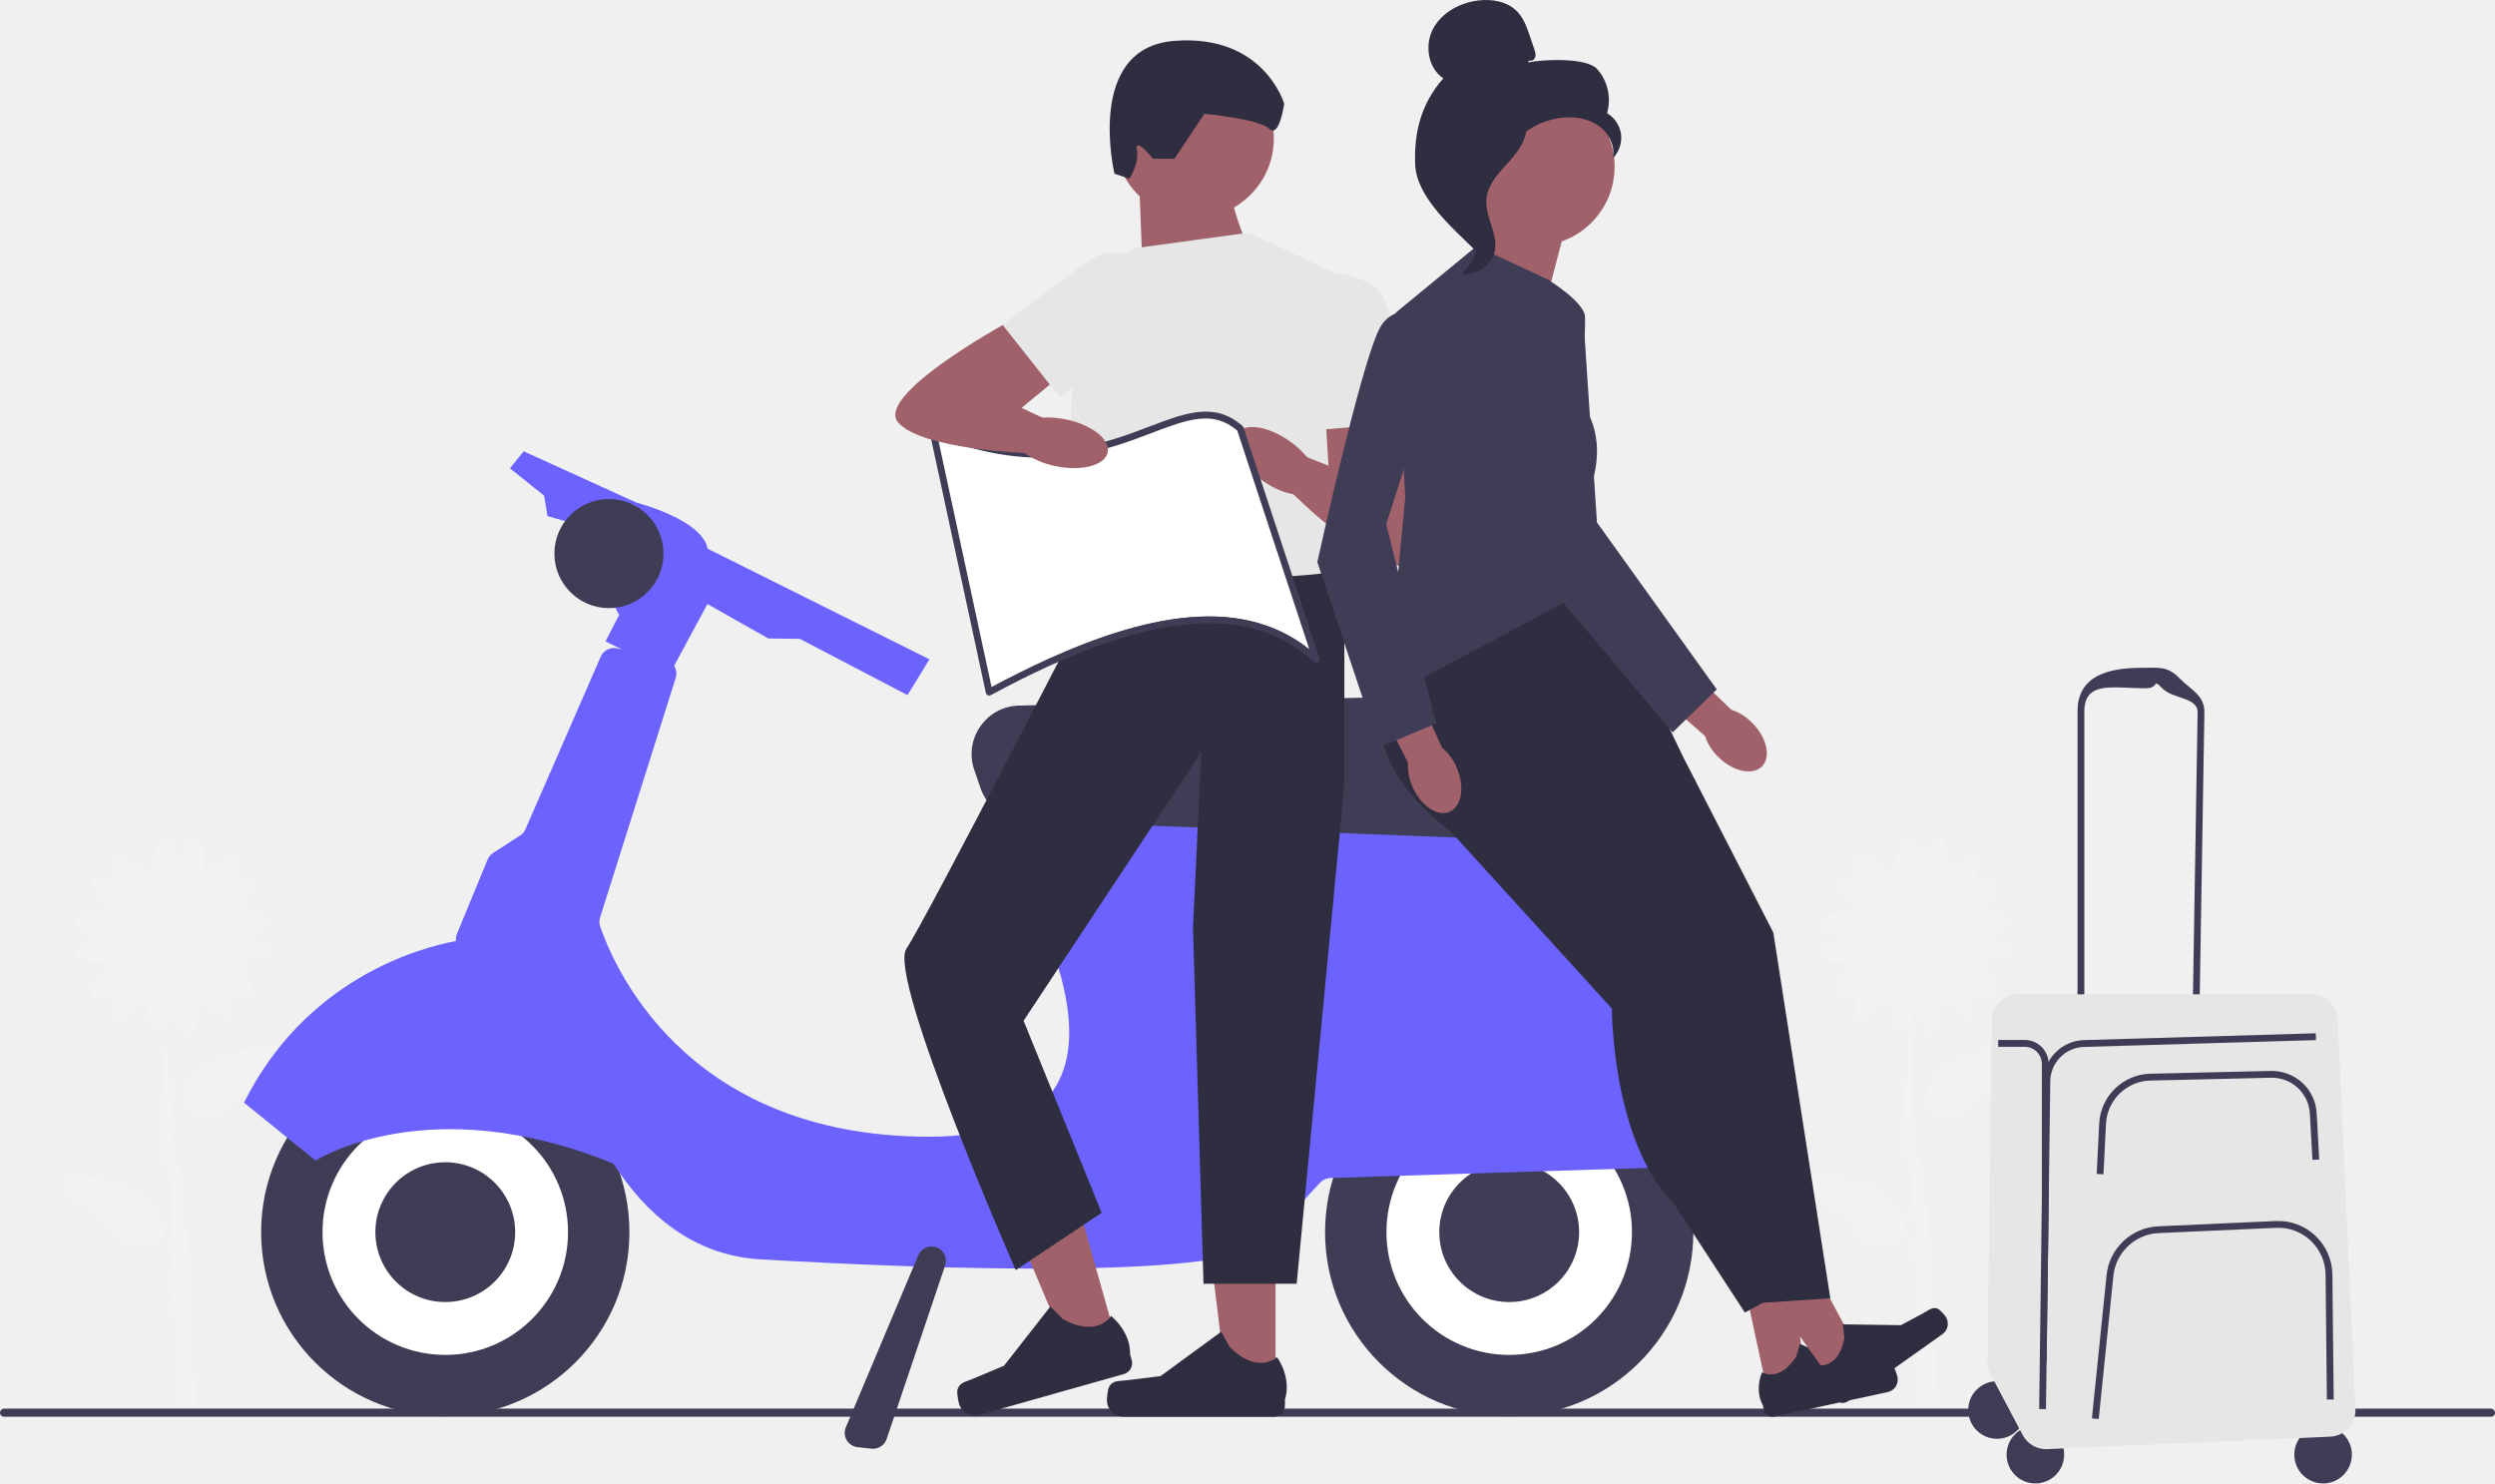
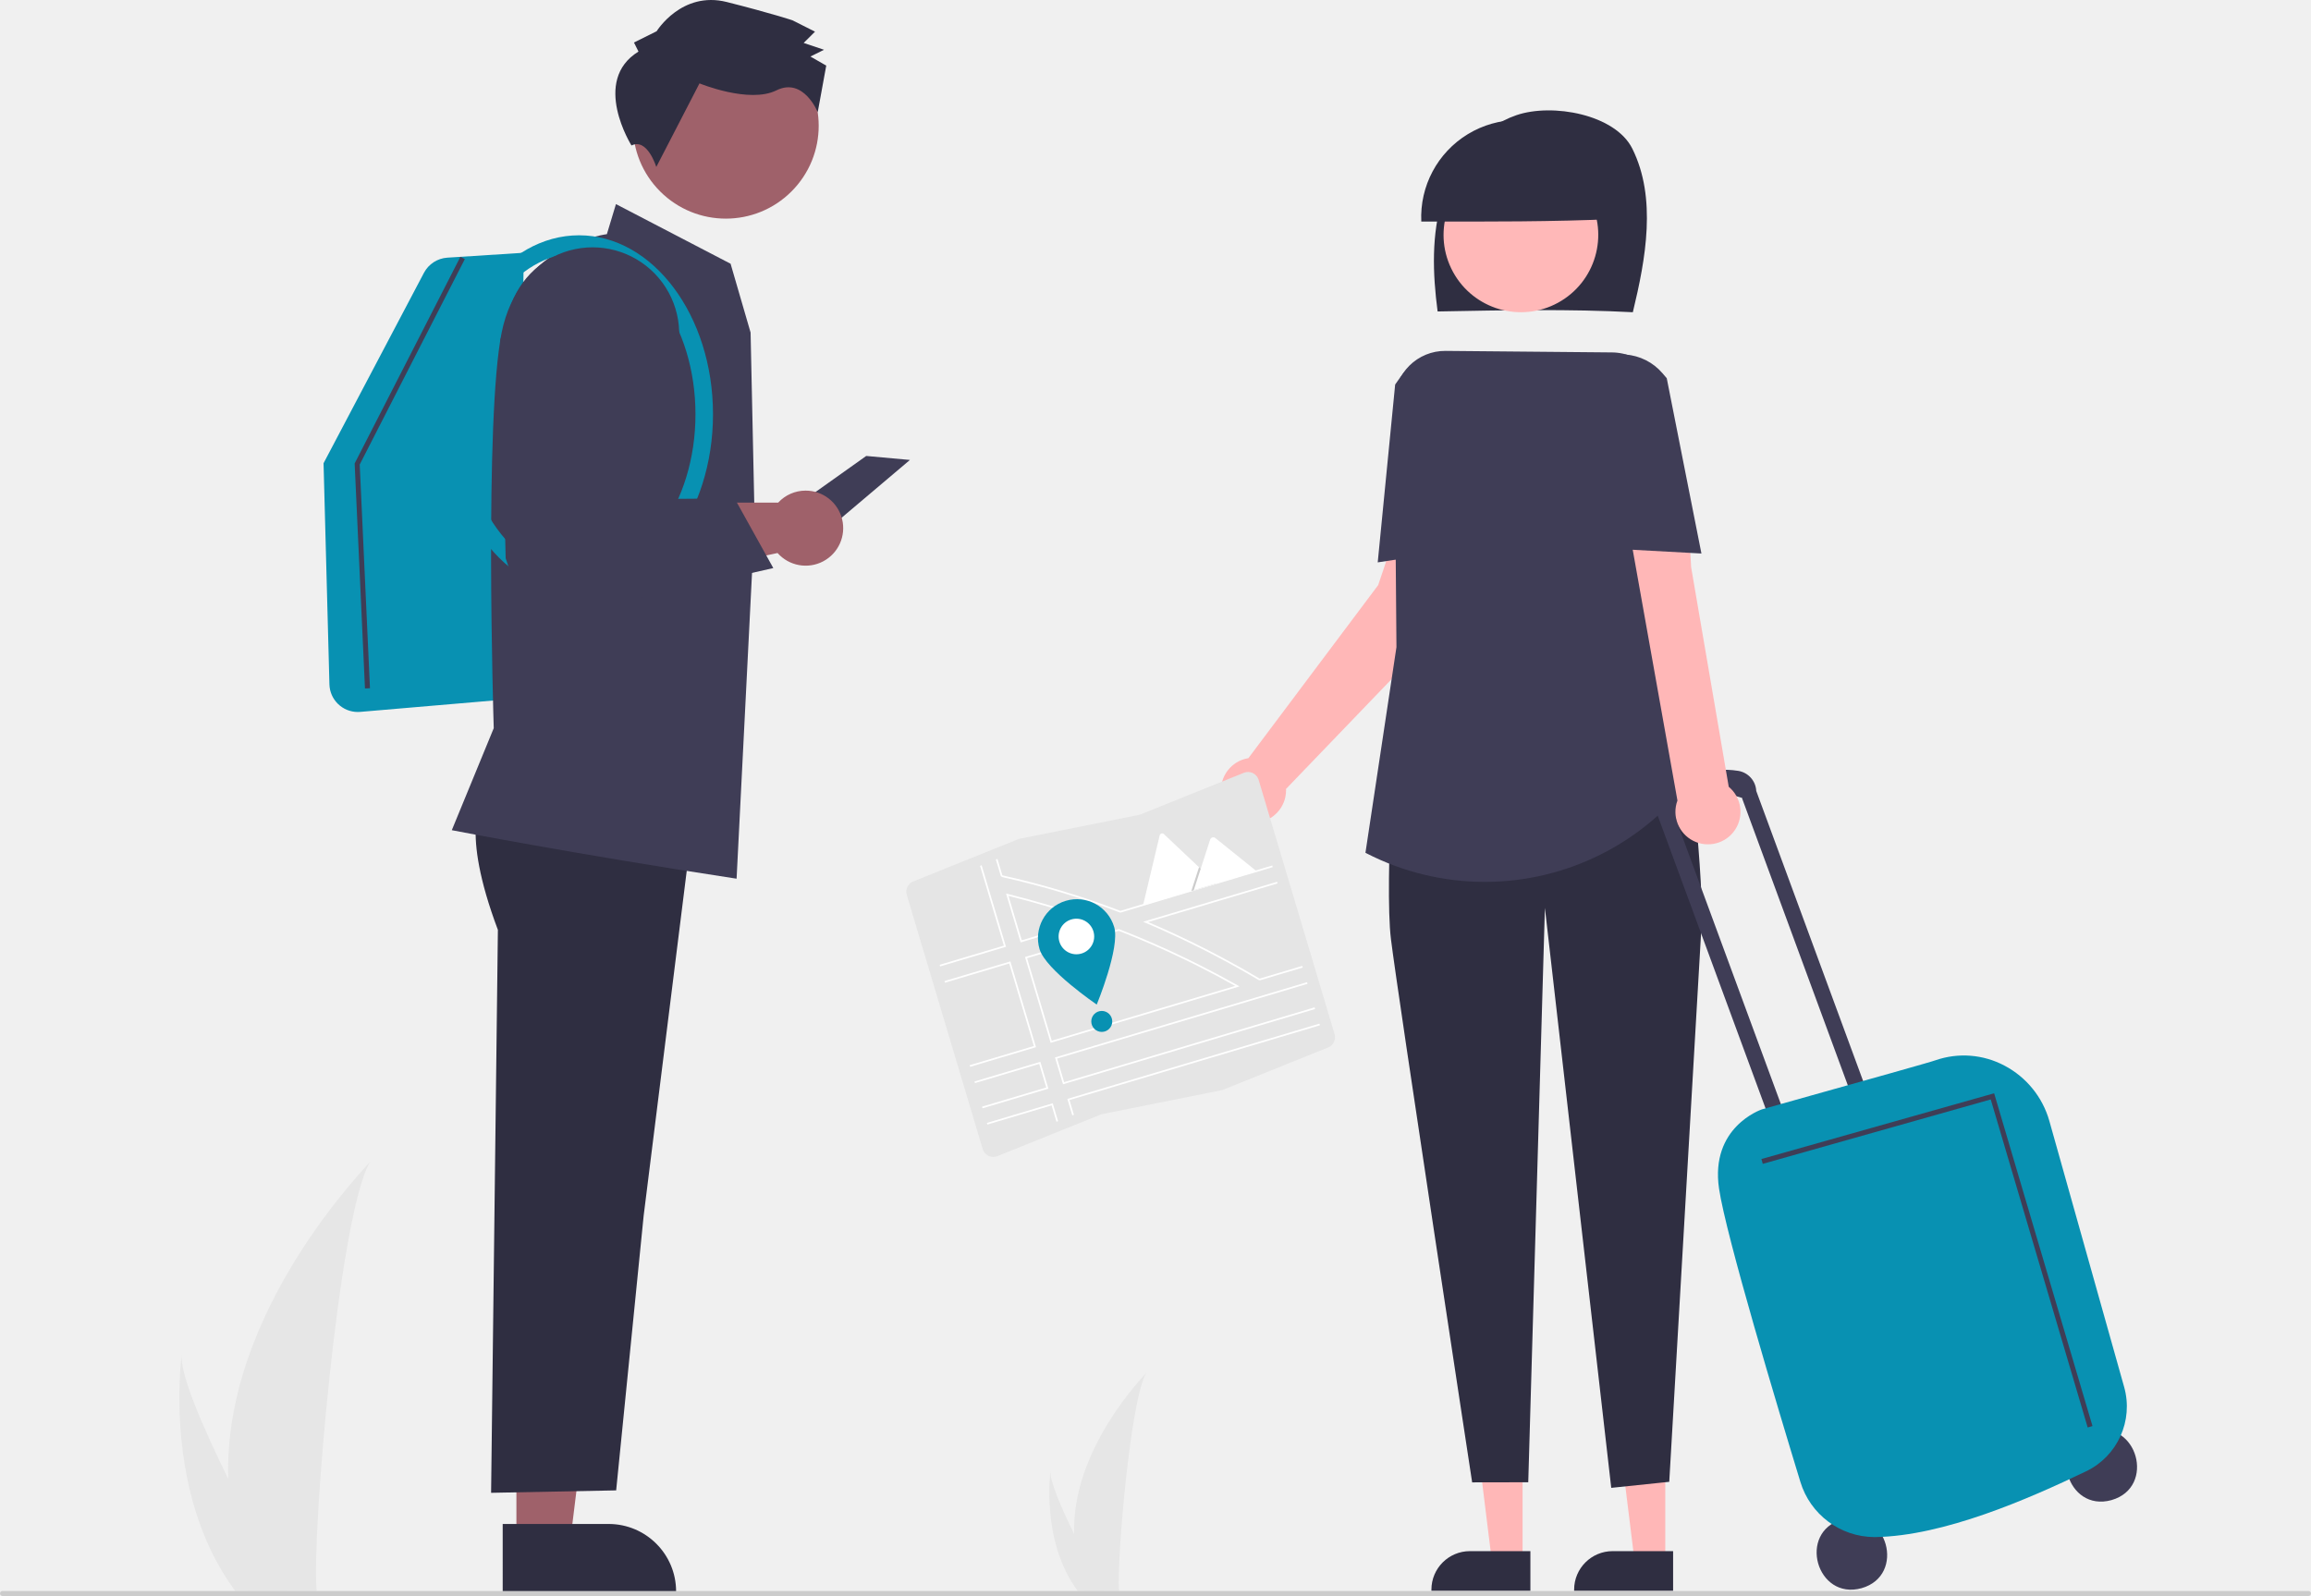
- <svg xmlns="http://www.w3.org/2000/svg" width="731.67" height="435.03" viewBox="0 0 731.67 435.03">
-   <path d="m79.48,306.79c-3.16.34-6.61.85-10.28,1.6-15.55,3.17-15.88,13.73-15.74,16.15l-.11-.07c-1.56,2.51-2.54,5.05-3.14,7.44l-.71-32.37c.46-.96.88-2.05,1.23-3.16,1.16,3.59,3.07,6.97,4.72,6.75,2.14-.29,3.07-6.59,2.67-11.06,2.72,3.5,7.3,7.25,9.03,6.09,1.38-.92.56-4.72-.94-8.18,3.14,1.89,6.62,3.13,7.7,1.93,1.47-1.64-2.06-7.23-5.31-10.35,4.35.41,9.89-.29,10.26-2.27.3-1.63-3-3.69-6.53-5.02,3.54-.93,6.86-2.56,6.75-4.17-.13-1.91-5.05-3.2-9.3-3.39,3.2-2.5,6.14-5.97,5.24-7.53-.83-1.44-4.67-.88-8.22.39,2.1-3,3.58-6.39,2.45-7.55-1.4-1.44-6.37,1.05-9.77,3.8.66-4.29.33-9.7-1.6-10.19-1.61-.41-3.89,2.74-5.45,6.17-.69-3.6-2.09-7.02-3.7-7.02-2.3,0-4.16,6.93-4.16,11.45,0,.26,0,.5.02.73-.23-.27-.5-.55-.8-.84-3.24-3.15-9.51-6.64-11.12-4.99-1.12,1.16.35,4.54,2.45,7.55-3.55-1.27-7.4-1.83-8.22-.39-1.11,1.93,3.64,6.76,7.5,9.1-.23-.03-.48-.05-.74-.07-4.51-.31-11.55,1.08-11.71,3.37-.11,1.61,3.2,3.24,6.75,4.17-3.53,1.33-6.82,3.39-6.53,5.02.36,1.98,5.9,2.68,10.26,2.27-3.25,3.12-6.78,8.71-5.31,10.35,1.08,1.2,4.56-.04,7.7-1.93-1.51,3.46-2.32,7.26-.94,8.18,1.82,1.22,6.83-3.03,9.46-6.68-.27,4.47.8,10.61,2.92,10.85.89.1,1.83-.85,2.68-2.3l-2.4,34.79c-.56,4.05,3.03,6.7,3.35,8.36l.52,23.56c-.59-1.68-1.37-3.4-2.44-5.1l-.11.07c.14-2.42-.19-12.98-15.74-16.15-3.67-.75-7.12-1.26-10.28-1.6-3.73-.4-5.19,4.71-1.82,6.36,4.88,2.39,9.47,5.4,11.87,8.96,6.12,9.11,14.57,3.85,15.78,3.03,1.34,2.24,2.22,4.49,2.78,6.63l.28,12.51c-.07.3-.11.46-.12.47l.13.04.67,30.28,6.18-.05-2.21-30.95c.37-1.67,1.51-7.36,0-13.26l-2.21-24.32h0s.13.64,0,0l-2.88-9.56c.42-2.96,1.39-6.28,3.37-9.57,1.2.82,9.66,6.09,15.78-3.03,2.39-3.56,6.99-6.57,11.87-8.96,3.37-1.65,1.92-6.76-1.82-6.36h0Zm-28.23,71.64l-.12-5.3c.23,2,.22,3.81.12,5.3Z" fill="#f2f2f2" />
-   <path d="m0,414.29c0,.66.53,1.19,1.19,1.19h729.29c.66,0,1.19-.53,1.19-1.19s-.53-1.19-1.19-1.19H1.19c-.66,0-1.19.53-1.19,1.19Z" fill="#3f3d56" />
-   <g>
-     <circle cx="442.58" cy="361.34" r="54" fill="#3f3d56" />
-     <circle cx="442.58" cy="361.34" r="36" fill="#fff" />
-     <circle cx="442.58" cy="361.34" r="20.5" fill="#3f3d56" />
-     <circle cx="130.58" cy="361.34" r="54" fill="#3f3d56" />
-     <circle cx="130.58" cy="361.34" r="36" fill="#fff" />
-     <path d="m516.45,335.66c-7.03-17.73-31.61-71.9-75.39-89.83-.34-.14-.69-.23-1.05-.28l-140.41-20.11c-2.31-.33-4.47,1.25-4.84,3.56l-2.46,15.2c-.17,1.04.05,2.11.62,3,7.13,11.06,52.83,86.15-20.35,86.15s-93.35-52.37-96.55-61.62c-.3-.87-.31-1.81-.04-2.69l22.18-70.25c.39-1.25.18-2.53-.46-3.55l9.75-18.11,17.86,10.11,9.25.11,31.57,16.5,6.43-10.5-65.11-32.48s.11-7.52-20.89-13.52l-33-15-4,5,10,8,1,6,7,2,14,27-4,7.74,4.86,2.37-1.39-.32c-2.01-.46-4.06.58-4.88,2.47l-22.06,50.56c-.34.77-.9,1.43-1.61,1.89l-7.86,5.07c-.73.47-1.31,1.16-1.64,1.97l-8.98,21.77c-.28.68-.36,1.39-.29,2.08-11.19,2.12-44.08,11.28-62.15,47.41l21,17s32.92-21.3,87.32.88c9.46,14.72,23.25,26.93,43.17,28.08,52.51,3.04,139.51,6.04,149.51-5.96,7.32-8.79,12.41-14.27,14.62-16.58.78-.81,1.84-1.28,2.96-1.32l122.45-3.91c2.97-.09,4.94-3.11,3.85-5.87Z" fill="#6c63ff" />
-     <circle cx="178.58" cy="162.34" r="16" fill="#3f3d56" />
-     <path d="m434.81,245.9c-.19,0-.38,0-.57-.01l-133.78-5.18c-5.92-.23-10.99-4-12.92-9.6l-1.83-5.33c-1.49-4.34-.84-9,1.78-12.77,2.63-3.77,6.77-5.99,11.36-6.1l138.22-3.18c4.28-.1,8.4,1.73,11.19,5.03,2.79,3.3,3.93,7.62,3.12,11.87l-2.61,13.68c-1.29,6.79-7.12,11.58-13.97,11.58Z" fill="#3f3d56" />
-     <circle cx="130.58" cy="361.34" r="20.5" fill="#3f3d56" />
-     <path d="m488.56,302.98c-3.2,0-6.25-1.71-7.88-4.66l-10.13-18.34c-1.61-2.91-1.51-6.32.25-9.13,1.76-2.82,4.8-4.4,8.1-4.22l18.39.94c3.42.18,6.5,2.33,7.84,5.49l5.37,12.7c.98,2.33.96,4.87-.07,7.18-1.03,2.3-2.91,4.03-5.29,4.85l-13.62,4.7c-.97.34-1.97.5-2.95.5Z" fill="#3f3d56" />
-     <path d="m256.01,424.87c-.15,0-.31,0-.46-.03l-4.08-.45c-1.33-.15-2.49-.9-3.17-2.06-.68-1.16-.77-2.53-.25-3.77l21.24-50.44.46.19-.46-.19c.58-1.38,1.87-2.36,3.36-2.55,1.45-.18,2.86.39,3.79,1.52.92,1.13,1.2,2.63.73,4.01l-17.15,50.89c-.58,1.72-2.22,2.87-4,2.87Z" fill="#3f3d56" />
-   </g>
-   <path d="m366.28,72.88s-7.77-15.54-6.22-29.52l-25.86,13.4,1,25.44,31.08-9.32h0Z" fill="#a0616a" />
-   <circle cx="350.23" cy="40.61" r="23.33" fill="#a0616a" />
-   <g>
-     <polygon points="374.06 406.93 359.82 406.93 353.05 352.02 374.06 352.02 374.06 406.93" fill="#a0616a" />
-     <path d="m325.29,406.6h0c-.44.75-.68,3.16-.68,4.02h0c0,2.67,2.16,4.83,4.83,4.83h44.08c1.82,0,3.3-1.48,3.3-3.3v-1.84s2.18-5.52-2.31-12.31c0,0-5.58,5.32-13.92-3.01l-2.46-4.45-17.8,13.02-9.87,1.21c-2.16.27-4.07-.04-5.18,1.83h0,0Z" fill="#2f2e41" />
-   </g>
-   <path d="m332.09,72.88l34.19-4.66,26.42,12.43,1.55,96.34s-64.98,7.77-75.22-2.33c-10.24-10.1-2.47-90.9-2.47-90.9l15.54-10.88s0,0,0,0Z" fill="#e6e6e6" />
-   <path d="m344.39,46.55h-6.27s-5.44-6.7-4.71-2.62c.73,4.08-2.2,8.47-2.2,8.47l-4.39-1.46s-8.78-36.93,17.57-38.96,32.21,18.47,32.21,18.47c0,0-1.46,10.25-4.39,7.32s-19.03-4.39-19.03-4.39l-8.78,13.18s0,0,0,0Z" fill="#2f2e41" />
-   <g>
-     <polygon points="327.8 394.59 314.11 398.45 292.67 347.46 312.89 341.75 327.8 394.59" fill="#a0616a" />
-     <path d="m280.78,407.53h0c-.22.84.21,3.22.44,4.06h0c.72,2.57,3.39,4.06,5.96,3.34l42.42-11.98c1.75-.49,2.77-2.32,2.28-4.07l-.5-1.77s.6-5.9-5.57-11.22c0,0-3.92,6.64-14.21.88l-3.58-3.62-13.59,17.36-9.16,3.85c-2,.84-3.93,1.07-4.49,3.17h0s0,0,0,0h0Z" fill="#2f2e41" />
-   </g>
-   <path d="m389.58,167.67l4.66,14.1v48.45l-13.99,146.24h-27.32l-3.08-104.39,2.43-51.56-52.11,78.84,22.9,56.31-25.21,16.81s-37.7-85.91-32.06-94.24c5.64-8.32,56.16-106.59,56.16-106.59,0,0,67.6-2.41,67.6-3.96h0s0,0,0,0Z" fill="#2f2e41" />
-   <g>
-     <path d="m403.57,111.73l7.51,12.3s10.62,41.74,0,41.91-32.06-21.27-32.06-21.27l2.8-11.19,7.77,3.11-1.55-24.86h15.54s0,0,0,0Z" fill="#a0616a" />
-     <path d="m380.26,80.46s24.86-4.38,27.19,11.89c2.33,16.27,3.63,31.69,3.63,31.69l-26.94,2.23-3.88-45.81s0,0,0,0Z" fill="#e6e6e6" />
-     <ellipse cx="374.23" cy="135.17" rx="7.02" ry="14.03" transform="translate(47.03 361.57) rotate(-54.54)" fill="#a0616a" />
-   </g>
-   <path d="m590.48,306.79c-3.16.34-6.61.85-10.28,1.6-15.55,3.17-15.88,13.73-15.74,16.15l-.11-.07c-1.56,2.51-2.54,5.05-3.14,7.44l-.71-32.37c.46-.96.88-2.05,1.23-3.16,1.16,3.59,3.07,6.97,4.72,6.75,2.14-.29,3.07-6.59,2.67-11.06,2.72,3.5,7.3,7.25,9.03,6.09,1.38-.92.56-4.72-.94-8.18,3.14,1.89,6.62,3.13,7.7,1.93,1.47-1.64-2.06-7.23-5.31-10.35,4.35.41,9.89-.29,10.26-2.27.3-1.63-3-3.69-6.53-5.02,3.54-.93,6.86-2.56,6.75-4.17-.13-1.91-5.05-3.2-9.3-3.39,3.2-2.5,6.14-5.97,5.24-7.53-.83-1.44-4.67-.88-8.22.39,2.1-3,3.58-6.39,2.45-7.55-1.4-1.44-6.37,1.05-9.77,3.8.66-4.29.33-9.7-1.6-10.19-1.61-.41-3.89,2.74-5.45,6.17-.69-3.6-2.09-7.02-3.7-7.02-2.3,0-4.16,6.93-4.16,11.45,0,.26,0,.5.02.73-.23-.27-.5-.55-.8-.84-3.24-3.15-9.51-6.64-11.12-4.99-1.12,1.16.35,4.54,2.45,7.55-3.55-1.27-7.4-1.83-8.22-.39-1.11,1.93,3.64,6.76,7.5,9.1-.23-.03-.48-.05-.74-.07-4.51-.31-11.55,1.08-11.71,3.37-.11,1.61,3.2,3.24,6.75,4.17-3.53,1.33-6.82,3.39-6.53,5.02.36,1.98,5.9,2.68,10.26,2.27-3.25,3.12-6.78,8.71-5.31,10.35,1.08,1.2,4.56-.04,7.7-1.93-1.51,3.46-2.32,7.26-.94,8.18,1.82,1.22,6.83-3.03,9.46-6.68-.27,4.47.8,10.61,2.92,10.85.89.1,1.83-.85,2.68-2.3l-2.4,34.79c-.56,4.05,3.03,6.7,3.35,8.36l.52,23.56c-.59-1.68-1.37-3.4-2.44-5.1l-.11.07c.14-2.42-.19-12.98-15.74-16.15-3.67-.75-7.12-1.26-10.28-1.6-3.73-.4-5.19,4.71-1.82,6.36,4.88,2.39,9.47,5.4,11.87,8.96,6.12,9.11,14.57,3.85,15.78,3.03,1.34,2.24,2.22,4.49,2.78,6.63l.28,12.51c-.07.3-.11.46-.12.47l.13.04.67,30.28,6.18-.05-2.21-30.95c.37-1.67,1.51-7.36,0-13.26l-2.21-24.32h0s.13.64,0,0l-2.88-9.56c.42-2.96,1.39-6.28,3.37-9.57,1.2.82,9.66,6.09,15.78-3.03,2.39-3.56,6.99-6.57,11.87-8.96,3.37-1.65,1.92-6.76-1.82-6.36h0Zm-28.23,71.64l-.12-5.3c.23,2,.22,3.81.12,5.3Z" fill="#f2f2f2" />
-   <g>
-     <polygon points="518.51 409.07 529.26 406.75 525.41 364.21 509.56 367.63 518.51 409.07" fill="#a0616a" />
-     <path d="m555.27,400.88h0c.46.49,1.03,2.27,1.17,2.93h0c.44,2.01-.84,4-2.86,4.43l-33.27,7.19c-1.37.3-2.73-.58-3.03-1.95l-.3-1.39s-2.55-3.81-.27-9.67c0,0,5.08,3.11,10.01-4.55l1.13-3.76,15.56,6.92,7.64-.69c1.67-.15,3.07-.7,4.21.54h0s0,0,0,0Z" fill="#2f2e41" />
-   </g>
-   <g>
-     <polygon points="537.73 405.82 546.69 399.46 526.42 361.86 513.19 371.24 537.73 405.82" fill="#a0616a" />
-     <path d="m568.3,383.82h0c.61.27,1.84,1.68,2.22,2.23h0c1.19,1.68.8,4.01-.88,5.2l-27.76,19.7c-1.15.81-2.73.54-3.55-.6l-.82-1.16s-3.84-2.5-4.05-8.79c0,0,5.89.86,7.42-8.12l-.44-3.9,17.03.24,6.76-3.64c1.48-.8,2.55-1.85,4.08-1.16h0s0,0,0,0Z" fill="#2f2e41" />
-   </g>
-   <path d="m408.6,195.47s-16.71,22.72,16.71,48.27l68.25-21.81-24.38-50.84-21.59-11.84-39,36.21h0Z" fill="#2f2e41" />
-   <polyline points="493.57 221.94 520.03 273.47 536.75 380.73 515.86 382.12 494.96 280.44 458.05 225.42 483.82 213.58" fill="#2f2e41" />
-   <path d="m425.32,227.56v16.19l47.36,52.01s0,39,18.11,57.11l20.89,32.04,18.11-9.75-26.46-93.32-47.36-61.29-30.64,7.01h0Z" fill="#2f2e41" />
-   <path d="m458.97,67.07l-8.92,34.01-34.01-6.69s23.73-24.47,20.39-35.62l22.55,8.3h0Z" fill="#a0616a" />
-   <path d="m432.98,72.2l20.89,9.75s10.75,6.57,10.95,10.95-1.2,25.27-1.2,25.27c0,0,8.36,8.36,2.79,25.07l2.79,27.86-62.68,33.43,5.57-58.5-2.79-54.32,23.68-19.5h0Z" fill="#3f3d56" />
-   <g>
-     <path id="uuid-a736fb77-ebf6-42b0-8b8a-4fdda1f3d2e9-369" d="m414.23,230.72c2.45,5.61,7.33,8.9,10.9,7.34,3.57-1.56,4.48-7.37,2.04-12.98-.95-2.26-2.42-4.25-4.3-5.82l-10.67-23.65-10.99,5.24,11.68,22.76c-.13,2.44.33,4.88,1.34,7.11h0Z" fill="#a0616a" />
-     <path d="m425.32,95.19s-15.32-9.75-20.89,1.39-18.11,68.25-18.11,68.25l18.11,54.32,16.71-6.96-14.63-58.46,18.8-58.54h0Z" fill="#3f3d56" />
-   </g>
-   <g>
-     <path id="uuid-58a199b9-e878-46e4-8346-6749f3d4d3cf-370" d="m503.85,221.95c4.34,4.32,10.09,5.58,12.84,2.81s1.45-8.5-2.89-12.82c-1.71-1.75-3.82-3.06-6.14-3.83l-18.63-18.06-8.29,8.92,19.24,16.85c.78,2.32,2.11,4.42,3.87,6.12h0Z" fill="#a0616a" />
-     <path d="m464.23,91.86s-26.71-1.09-27.79,11.32c-1.07,12.41,17.19,67.79,17.19,67.79l36.85,43.83,12.97-12.63-35.13-48.96s-4.08-61.35-4.08-61.35Z" fill="#3f3d56" />
-   </g>
-   <g>
-     <path d="m386.02,192.42l-22.31-67.73c-18.04-15.89-37.61,22.38-90.14.68l16.52,76.61c39.72-21.47,73.9-29.88,95.93-9.56Z" fill="#fff" />
-     <path d="m290.09,203.98c-.14,0-.29-.03-.42-.09-.29-.13-.49-.39-.56-.7l-16.52-76.61c-.08-.36.05-.74.34-.98.29-.24.68-.3,1.02-.16,29.84,12.32,49.1,4.99,63.17-.37,10.69-4.07,19.13-7.29,27.25-.14.13.12.23.27.29.44l22.31,67.73c.14.43-.03.91-.41,1.15-.38.25-.89.2-1.22-.11-19.36-17.86-49.48-14.78-94.77,9.71-.15.08-.31.12-.48.12Zm-15.15-75.98l15.84,73.47c43.46-23.27,73.23-26.86,93.16-11.13l-21.11-64.07c-7.15-6.12-14.66-3.26-25.01.68-14.1,5.37-33.31,12.69-62.88,1.06h0Z" fill="#3f3d56" />
-   </g>
-   <g>
-     <path d="m308.17,92.42l-14.12,2.92s-37.74,20.77-30.6,28.64c7.13,7.87,37.44,8.88,37.44,8.88l6.26-9.69-7.58-3.55,19.22-15.85-10.62-11.35h0s0,0,0,0Z" fill="#a0616a" />
-     <path d="m346.93,88.07s-13.79-21.15-27.26-11.73c-13.47,9.42-25.61,19-25.61,19l16.78,21.19,36.1-28.46h0s0,0,0,0Z" fill="#e6e6e6" />
-     <ellipse cx="311.1" cy="129.86" rx="7.02" ry="14.03" transform="translate(122.11 409.02) rotate(-78.56)" fill="#a0616a" />
-   </g>
-   <circle cx="585.63" cy="413.5" r="8.44" fill="#3f3d56" />
-   <circle cx="596.88" cy="426.59" r="8.44" fill="#3f3d56" />
-   <circle cx="681.26" cy="426.59" r="8.44" fill="#3f3d56" />
-   <path d="m609.24,300.29v-91.65c0-10.26,8.58-12.8,18.84-12.8,5.03,0,7.47-.58,11,3,3.53,3.58,7.45,5.07,7.37,10.1l-1.48,89.93-35.74,1.41Zm19.84-98.44c-9.16,0-17.84-2.36-17.84,6.8v89.57l31.77-1.26,1.45-88.04c.07-4.49-7.23-3.87-10.37-7.07-3.15-3.2-.51,0-5,0h0Z" fill="#3f3d56" />
-   <path d="m584.12,299.18l-1.28,100.13c-.02,1.29.29,2.56.89,3.7l9.46,17.87c1.39,2.63,4.17,4.22,7.14,4.09l83.06-3.66c4.25-.19,7.54-3.79,7.35-8.04l-5.21-114.33c-.19-4.11-3.57-7.35-7.69-7.35h-86.03c-4.21,0-7.64,3.39-7.7,7.6h0Z" fill="#e6e6e6" />
-   <path d="m616.86,344.37l-2-.1.74-14.82c.4-7.98,6.97-14.38,14.96-14.57l35.37-.82c7.14-.12,13.06,5.29,13.45,12.43l.75,13.55-2,.11-.75-13.55c-.34-6.05-5.39-10.69-11.41-10.54l-35.37.82c-6.95.16-12.66,5.73-13.01,12.67l-.74,14.82Z" fill="#3f3d56" />
-   <path d="m615.45,416.15l-1.99-.2,4.31-42.06c.8-7.78,7.29-13.91,15.1-14.26l34.5-1.55c4.35-.2,8.48,1.34,11.64,4.33,3.16,2.99,4.92,7.03,4.97,11.38l.39,36.62-2,.02-.39-36.62c-.04-3.8-1.58-7.33-4.34-9.95s-6.39-3.96-10.17-3.79l-34.5,1.55c-6.83.31-12.5,5.66-13.2,12.46l-4.31,42.06Z" fill="#3f3d56" />
-   <path d="m599.99,413.24l-2-.03,1.26-96.12c.09-6.57,5.3-11.87,11.87-12.07l68-2,.06,2-68,2c-5.5.16-9.86,4.59-9.93,10.09l-1.26,96.12Z" fill="#3f3d56" />
-   <path d="m600.17,399.55h-1.39v-87.54c0-2.77-2.25-5.03-5.03-5.03h-7.77v-2h7.77c3.67,0,6.69,2.83,7,6.41.02.2.03.41.03.62v41.45l-.61,46.09Z" fill="#3f3d56" />
-   <g>
-     <path d="m473.49,48.89c0,12.82-10.39,23.21-23.21,23.21s-23.21-10.39-23.21-23.21,10.39-23.21,23.21-23.21,23.21,10.39,23.21,23.21Z" fill="#a0616a" />
-     <path d="m448.43,17.69c.67.39,1.57-.2,1.79-.95.22-.75-.04-1.54-.28-2.28-.42-1.24-.83-2.47-1.25-3.71-.89-2.63-1.83-5.35-3.75-7.35-2.9-3.02-7.52-3.79-11.67-3.23-5.33.72-10.59,3.6-13.07,8.38-2.48,4.78-1.42,11.44,3.06,14.42-6.39,7.32-8.61,15.48-8.26,25.18.35,9.71,10.93,18.64,17.83,25.48,1.54-.93,2.94-5.31,2.09-6.9-.85-1.59.37-3.43-.68-4.9-1.05-1.46-1.93.87-.87-.59.67-.92-1.94-3.03-.95-3.58,4.81-2.66,6.41-8.66,9.43-13.25,3.65-5.54,9.88-9.29,16.49-9.91,3.64-.34,7.48.28,10.46,2.39,2.98,2.11,4.91,5.88,4.22,9.47,1.79-1.82,2.68-4.48,2.35-7.01-.34-2.53-1.89-4.87-4.1-6.16,1.34-4.43.19-9.53-2.92-12.95-3.11-3.43-15.72-2.84-20.26-1.94l.35-.6s0,0,0,0Z" fill="#2f2e41" />
-     <path d="m447.73,34.63c-6.01.65-10.35,5.86-14.02,10.67-2.11,2.77-4.33,5.83-4.27,9.32.05,3.52,2.41,6.55,3.54,9.88,1.84,5.46.05,11.95-4.33,15.69,4.33.82,9.01-2.42,9.75-6.77.87-5.05-2.96-9.93-2.51-15.04.4-4.5,3.95-7.96,6.96-11.33,3.02-3.37,5.85-7.83,4.46-12.13,0,0,.42-.29.42-.29Z" fill="#2f2e41" />
-   </g>
+ <svg xmlns="http://www.w3.org/2000/svg" data-name="Layer 1" width="923" height="637.605" viewBox="0 0 923 637.605">
+   <path id="e8d007e8-8581-4ac8-8421-0613b3e5935f-776" data-name="Path 133" d="M229.669,722.035a158.394,158.394,0,0,0,7.4,43.785c.1.329.211.653.319.982h27.613c-.029-.295-.059-.624-.088-.982-1.841-21.166,8.677-148.453,21.369-170.483C285.17,597.124,227.528,654.781,229.669,722.035Z" transform="translate(-138.5 -131.1977)" fill="#e6e6e6" />
+   <path id="f8d01cab-c1a6-42c6-a30a-ae051f1ede34-777" data-name="Path 134" d="M231.741,765.82c.231.329.471.658.717.982h20.716c-.157-.28-.339-.609-.55-.982-3.422-6.176-13.551-24.642-22.953-43.785-10.1-20.572-19.374-41.924-18.593-49.652C210.836,674.125,203.844,727.259,231.741,765.82Z" transform="translate(-138.5 -131.1977)" fill="#e6e6e6" />
+   <path id="fd51cc05-38fd-444b-9e70-38f0335b4e21-778" data-name="Path 133" d="M567.519,744.058a80.473,80.473,0,0,0,3.76,22.245c.051.167.107.332.162.499H585.47c-.015-.15-.03-.317-.045-.499-.935-10.754,4.408-75.423,10.857-86.616C595.717,680.596,566.431,709.889,567.519,744.058Z" transform="translate(-138.5 -131.1977)" fill="#e6e6e6" />
+   <path id="ef6d185a-ee65-40f0-bfea-de8a051c0d9b-779" data-name="Path 134" d="M568.572,766.303c.117.167.239.334.364.499h10.525c-.08-.142-.172-.309-.279-.499-1.739-3.138-6.885-12.52-11.662-22.245-5.131-10.452-9.843-21.3-9.446-25.226C557.951,719.717,554.399,746.712,568.572,766.303Z" transform="translate(-138.5 -131.1977)" fill="#e6e6e6" />
+   <polygon points="345.964 182.157 310.254 207.557 332.474 209.937 363.424 183.747 345.964 182.157" fill="#3f3d56" />
+   <polygon points="206.253 615.845 227.731 615.844 237.949 533 206.249 533.001 206.253 615.845" fill="#9f616a" />
+   <path d="M339.274,740.031l42.298-.002h.002a26.957,26.957,0,0,1,26.956,26.955v.876l-69.254.003Z" transform="translate(-138.5 -131.1977)" fill="#2f2e41" />
+   <path d="M331.25,451.143s-9.308,10.522,6.105,51.539l-2.715,224.902,49.95-.974,10.98-109.706,19.99-160.092Z" transform="translate(-138.5 -131.1977)" fill="#2f2e41" />
+   <path d="M281.379,415.64a11.344,11.344,0,0,1-11.31-11.042l-2.344-88.338,40.109-76.093a11.412,11.412,0,0,1,9.307-6.03l30.566-1.962-2.639,178.065-62.695,5.358Q281.874,415.64,281.379,415.64Z" transform="translate(-138.5 -131.1977)" fill="#0891b2" />
+   <path d="M432.691,482.237l-.547-.084c-63.9-9.746-112.12-19.088-112.599-19.182l-.599-.116,16.751-40.742c-.132-4.257-3.758-123.808,3.183-158.156,6.72-33.251,38.394-38.7,42.003-39.213l3.624-12.008,45.787,23.826,7.986,27.484,1.622,75.327Z" transform="translate(-138.5 -131.1977)" fill="#3f3d56" />
+   <path d="M369.768,368.198c-29.5,0-53.5-32.075-53.5-71.5s24-71.5,53.5-71.5,53.5,32.075,53.5,71.5S399.268,368.198,369.768,368.198Zm0-136c-25.64,0-46.5,28.935-46.5,64.5s20.86,64.5,46.5,64.5,46.5-28.935,46.5-64.5S395.408,232.198,369.768,232.198Z" transform="translate(-138.5 -131.1977)" fill="#0891b2" />
+   <path d="M460.268,327.198a14.942,14.942,0,0,0-10.977,4.801H372.33l-28.19,6.001,4.628,35.699,100.281-21.567a14.994,14.994,0,1,0,11.219-24.933Z" transform="translate(-138.5 -131.1977)" fill="#9f616a" />
+   <circle cx="428.39" cy="181.45" r="37.091" transform="translate(-141.332 224.8653) rotate(-45)" fill="#9f616a" />
+   <path d="M393.505,151.798l-1.798-3.619,9.048-4.495s9.981-16.241,28.043-11.677,26.188,7.295,26.188,7.295l9.025,4.541-4.53,4.507,8.126,2.732-5.429,2.697,6.316,3.631-3.4,18.611s-5.648-14.116-16.505-8.722-30.717-2.789-30.717-2.789L400.618,197.902s-3.559-11.705-9.906-8.584C390.712,189.318,374.499,163.497,393.505,151.798Z" transform="translate(-138.5 -131.1977)" fill="#2f2e41" />
+   <path d="M715.793,380.146l-1.585-29.734-16-13-9.269,27.534-51.843,69.143a12.993,12.993,0,1,0,15.049,12.823c0-.175-.019-.345-.026-.518Z" transform="translate(-138.5 -131.1977)" fill="#ffb7b7" />
+   <polygon points="608.103 623.687 595.844 623.686 590.011 576.398 608.105 576.399 608.103 623.687" fill="#ffb7b7" />
+   <path d="M749.73,766.768l-39.531-.001v-.5a15.387,15.387,0,0,1,15.386-15.386h.001l24.144.001Z" transform="translate(-138.5 -131.1977)" fill="#2f2e41" />
+   <polygon points="665.103 623.687 652.844 623.686 647.011 576.398 665.105 576.399 665.103 623.687" fill="#ffb7b7" />
+   <path d="M806.73,766.768l-39.531-.001v-.5a15.387,15.387,0,0,1,15.386-15.386h.001l24.144.001Z" transform="translate(-138.5 -131.1977)" fill="#2f2e41" />
+   <path d="M790.645,255.934c5.191-21.431,9.588-45.604-.201-65.342-6.792-13.696-31.918-18.308-46.321-13.374s-24.817,18.32-29.397,32.915-4.048,30.323-2.052,45.495C739.164,255.12,765.654,254.611,790.645,255.934Z" transform="translate(-138.5 -131.1977)" fill="#2f2e41" />
+   <circle cx="745.943" cy="225.038" r="30.89" transform="translate(-155.0298 254.1789) rotate(-28.66321)" fill="#ffb8b8" />
+   <path d="M783.705,218.675a38.799,38.799,0,1,0-77.551,1.022C732.594,219.754,759.033,219.81,783.705,218.675Z" transform="translate(-138.5 -131.1977)" fill="#2f2e41" />
+   <path d="M696.339,411.143s-5.027,73.011-2.299,95.283,32.43,216.983,32.43,216.983l22.405-.04,6.651-229.455,26.494,231.685,23.17-2.409,13.144-226.63s-2.061-84.846-18.813-93.354Z" transform="translate(-138.5 -131.1977)" fill="#2f2e41" />
+   <path d="M731.482,483.517a103.556,103.556,0,0,1-47.31-11.457l-.32-.164,12.384-82.172-.804-97.934a20.245,20.245,0,0,1,20.43-20.409l66.451.61a21.444,21.444,0,0,1,21.181,23.137l-6.218,78.51,20.565,63.724-3.574,4.752A103.462,103.462,0,0,1,731.482,483.517Z" transform="translate(-138.5 -131.1977)" fill="#3f3d56" />
+   <path d="M688.755,355.871l6.963-71.052,2.238-3.185a20.246,20.246,0,0,1,28.276-4.872l1.918,1.361-1.893,72.005Z" transform="translate(-138.5 -131.1977)" fill="#3f3d56" />
+   <path d="M974.08,703.003c18.001-4.973,25.683,22.363,7.727,27.495C963.806,735.471,956.125,708.135,974.08,703.003Z" transform="translate(-138.5 -131.1977)" fill="#3f3d56" />
+   <path d="M874.272,738.187c18.001-4.973,25.683,22.363,7.727,27.495C863.999,770.654,856.317,743.318,874.272,738.187Z" transform="translate(-138.5 -131.1977)" fill="#3f3d56" />
+   <path d="M833.879,449.879l.278-.078,46.367,125.882,6.113-1.718L839.937,447.18v0a8.574,8.574,0,0,0-7.171-8.018c-23.188-3.667-32.587,16.917-32.587,16.917l.093.137,47.405,128.699,6.113-1.718L807.78,458.285C821.787,444.431,833.879,449.879,833.879,449.879Z" transform="translate(-138.5 -131.1977)" fill="#3f3d56" />
+   <path d="M887.019,745.268a31.062,31.062,0,0,1-29.452-22.033c-8.849-28.965-29.729-98.365-32.496-117.199-3.602-24.522,16.695-31.496,17.147-31.646.546-.184,8.707-2.468,20.001-5.629,19.199-5.373,48.213-13.493,49.279-13.973a34.562,34.562,0,0,1,27.577,2.13,36.094,36.094,0,0,1,17.926,22.114l29.865,106.253a28.724,28.724,0,0,1-15.223,33.723c-23.044,11.071-56.841,25.84-84.172,26.257C887.323,745.267,887.17,745.268,887.019,745.268Z" transform="translate(-138.5 -131.1977)" fill="#0891b2" />
+   <path d="M828.948,445.525l-15.013-87.698-1.675-29.597-24.271,7.95,20.47,114.834a12.994,12.994,0,1,0,20.49-5.49Z" transform="translate(-138.5 -131.1977)" fill="#ffb7b7" />
+   <path d="M818.041,352.327l-37.883-2.061-8.901-71.479.866-.751a21.445,21.445,0,0,1,30.312,2.217l1.752,2.038.026.129Z" transform="translate(-138.5 -131.1977)" fill="#3f3d56" />
+   <polygon points="833.809 570.283 795.089 439.231 704.04 464.962 703.496 463.038 796.447 436.769 796.727 437.717 835.727 569.717 833.809 570.283" fill="#3f3d56" />
+   <polygon points="145.769 275.046 141.646 185.145 183.878 102.591 185.658 103.502 143.669 185.583 147.767 274.954 145.769 275.046" fill="#3f3d56" />
+   <path d="M1060.5,768.802h-921a1,1,0,0,1,0-2h921a1,1,0,0,1,0,2Z" transform="translate(-138.5 -131.1977)" fill="#ccc" />
+   <path d="M349.261,380.39,340.46,354.21l-2.129-87.269,3.75-12.382a34.593,34.593,0,1,1,65.335,22.604l-20.1,51.506,1.022,1.983,43.546-.353,15.468,27.843Z" transform="translate(-138.5 -131.1977)" fill="#3f3d56" />
+   <path d="M626.666,566.69l-.031.006-48.264,9.662-41.519,16.72a4.406,4.406,0,0,1-5.733-2.441q-.076-.189-.135-.385L500.653,488.69a4.387,4.387,0,0,1,2.576-5.348l42.278-17.026.031-.006,48.264-9.662,41.519-16.72a4.406,4.406,0,0,1,5.733,2.441q.076.189.135.385l30.331,101.562a4.387,4.387,0,0,1-2.576,5.348Z" transform="translate(-138.5 -131.1977)" fill="#e5e5e5" />
+   <path d="M574.875,498.469c-11.068-3.906-22.507-7.327-33.998-10.169l-.577-.143,5.834,19.535,29.724-8.877Zm-28.285,8.38-5.3-17.747c10.937,2.723,21.821,5.97,32.377,9.661Zm86.282,18.028q-7.728-4.37-15.678-8.369-2.192-1.104-4.398-2.176-13.462-6.549-27.336-11.941l-.108-.042-37.471,11.191L558.112,547.803l75.452-22.533ZM558.568,546.959l-9.845-32.965,36.599-10.93q13.379,5.203,26.452,11.526,2.27,1.097,4.523,2.227,7.873,3.942,15.546,8.258Zm74.303-22.082q-7.728-4.37-15.678-8.369-2.192-1.104-4.398-2.176-13.462-6.549-27.336-11.941l-.108-.042-37.471,11.191L558.112,547.803l75.452-22.533ZM558.568,546.959l-9.845-32.965,36.599-10.93q13.379,5.203,26.452,11.526,2.27,1.097,4.523,2.227,7.873,3.942,15.546,8.258Zm16.307-48.49c-11.068-3.906-22.507-7.327-33.998-10.169l-.577-.143,5.834,19.535,29.724-8.877Zm-28.285,8.38-5.3-17.747c10.937,2.723,21.821,5.97,32.377,9.661Zm28.285-8.38c-11.068-3.906-22.507-7.327-33.998-10.169l-.577-.143,5.834,19.535,29.724-8.877Zm-28.285,8.38-5.3-17.747c10.937,2.723,21.821,5.97,32.377,9.661Zm86.282,18.028q-7.728-4.37-15.678-8.369-2.192-1.104-4.398-2.176-13.462-6.549-27.336-11.941l-.108-.042-37.471,11.191L558.112,547.803l75.452-22.533ZM558.568,546.959l-9.845-32.965,36.599-10.93q13.379,5.203,26.452,11.526,2.27,1.097,4.523,2.227,7.873,3.942,15.546,8.258Zm-30.859,16.291.194.65,25.654-7.662,2.813,9.419-25.654,7.661.194.65,26.304-7.855-3.201-10.718ZM564.805,570.213l1.966,6.582.632-.254-1.754-5.872,100.032-29.874-.194-.65Zm95.929-45.982-.194-.65L559.858,553.649l3.201,10.718,100.681-30.068-.194-.65L563.515,563.523l-2.813-9.419Zm-74.773-29.139A330.777,330.777,0,0,0,538.842,480.908l-1.964-6.577-.632.254,1.979,6.628.664.401a330.1,330.1,0,0,1,46.936,14.152l.108.042L646.815,477.625l-.194-.65ZM539.444,508.983,513.79,516.645l.194.65,26.304-7.855-9.726-32.566-.632.254ZM648.561,483.471l-53.522,15.984.872.366q12.313,5.181,24.563,11.455,1.741.891,3.479,1.807,8.647,4.541,17.16,9.588l.63.157,17.051-5.092-.194-.65-17.01,5.08q-8.423-4.998-17.002-9.514-1.716-.904-3.436-1.788-11.99-6.159-24.109-11.299l51.713-15.444ZM532.655,579.814l.194.65,25.654-7.662,1.952,6.535.632-.254-2.128-7.124Zm-16.925-56.674.194.65,25.654-7.662,9.845,32.965-25.654,7.662.194.65,26.304-7.855-10.233-34.264Zm59.145-24.671c-11.068-3.906-22.507-7.327-33.998-10.169l-.577-.143,5.834,19.535,29.724-8.877Zm-28.285,8.38-5.3-17.747c10.937,2.723,21.821,5.97,32.377,9.661Zm86.282,18.028q-7.728-4.37-15.678-8.369-2.192-1.104-4.398-2.176-13.462-6.549-27.336-11.941l-.108-.042-37.471,11.191L558.112,547.803l75.452-22.533ZM558.568,546.959l-9.845-32.965,36.599-10.93q13.379,5.203,26.452,11.526,2.27,1.097,4.523,2.227,7.873,3.942,15.546,8.258Zm16.307-48.49c-11.068-3.906-22.507-7.327-33.998-10.169l-.577-.143,5.834,19.535,29.724-8.877Zm-28.285,8.38-5.3-17.747c10.937,2.723,21.821,5.97,32.377,9.661Zm86.282,18.028q-7.728-4.37-15.678-8.369-2.192-1.104-4.398-2.176-13.462-6.549-27.336-11.941l-.108-.042-37.471,11.191L558.112,547.803l75.452-22.533ZM558.568,546.959l-9.845-32.965,36.599-10.93q13.379,5.203,26.452,11.526,2.27,1.097,4.523,2.227,7.873,3.942,15.546,8.258Z" transform="translate(-138.5 -131.1977)" fill="#fff" />
+   <path d="M583.493,501.529c2.456,8.225-6.965,30.997-6.965,30.997s-20.366-13.876-22.822-22.101a15.543,15.543,0,1,1,29.787-8.896Z" transform="translate(-138.5 -131.1977)" fill="#0891b2" />
+   <path d="M575.215,503.296a7.106,7.106,0,1,1-8.842-4.775A7.102,7.102,0,0,1,575.215,503.296Z" transform="translate(-138.5 -131.1977)" fill="#fff" style="isolation:isolate" />
+   <circle cx="440.039" cy="408.062" r="4.19" fill="#0891b2" />
+   <path d="M624.258,484.17l-29.119,8.696a.621.621,0,0,1-.111.024l6.648-27.968a1.006,1.006,0,0,1,1.679-.501l14.024,13.248.672.634Z" transform="translate(-138.5 -131.1977)" fill="#fff" />
+   <polygon points="485.758 352.972 475.816 355.941 478.58 347.395 478.778 346.779 478.878 346.471 479.549 347.105 485.758 352.972" opacity="0.2" style="isolation:isolate" />
+   <path d="M640.472,479.328,615.286,486.849l2.763-8.547.199-.616,3.601-11.138a1.343,1.343,0,0,1,1.876-.685,1.2,1.2,0,0,1,.126.087Z" transform="translate(-138.5 -131.1977)" fill="#fff" />
</svg>
